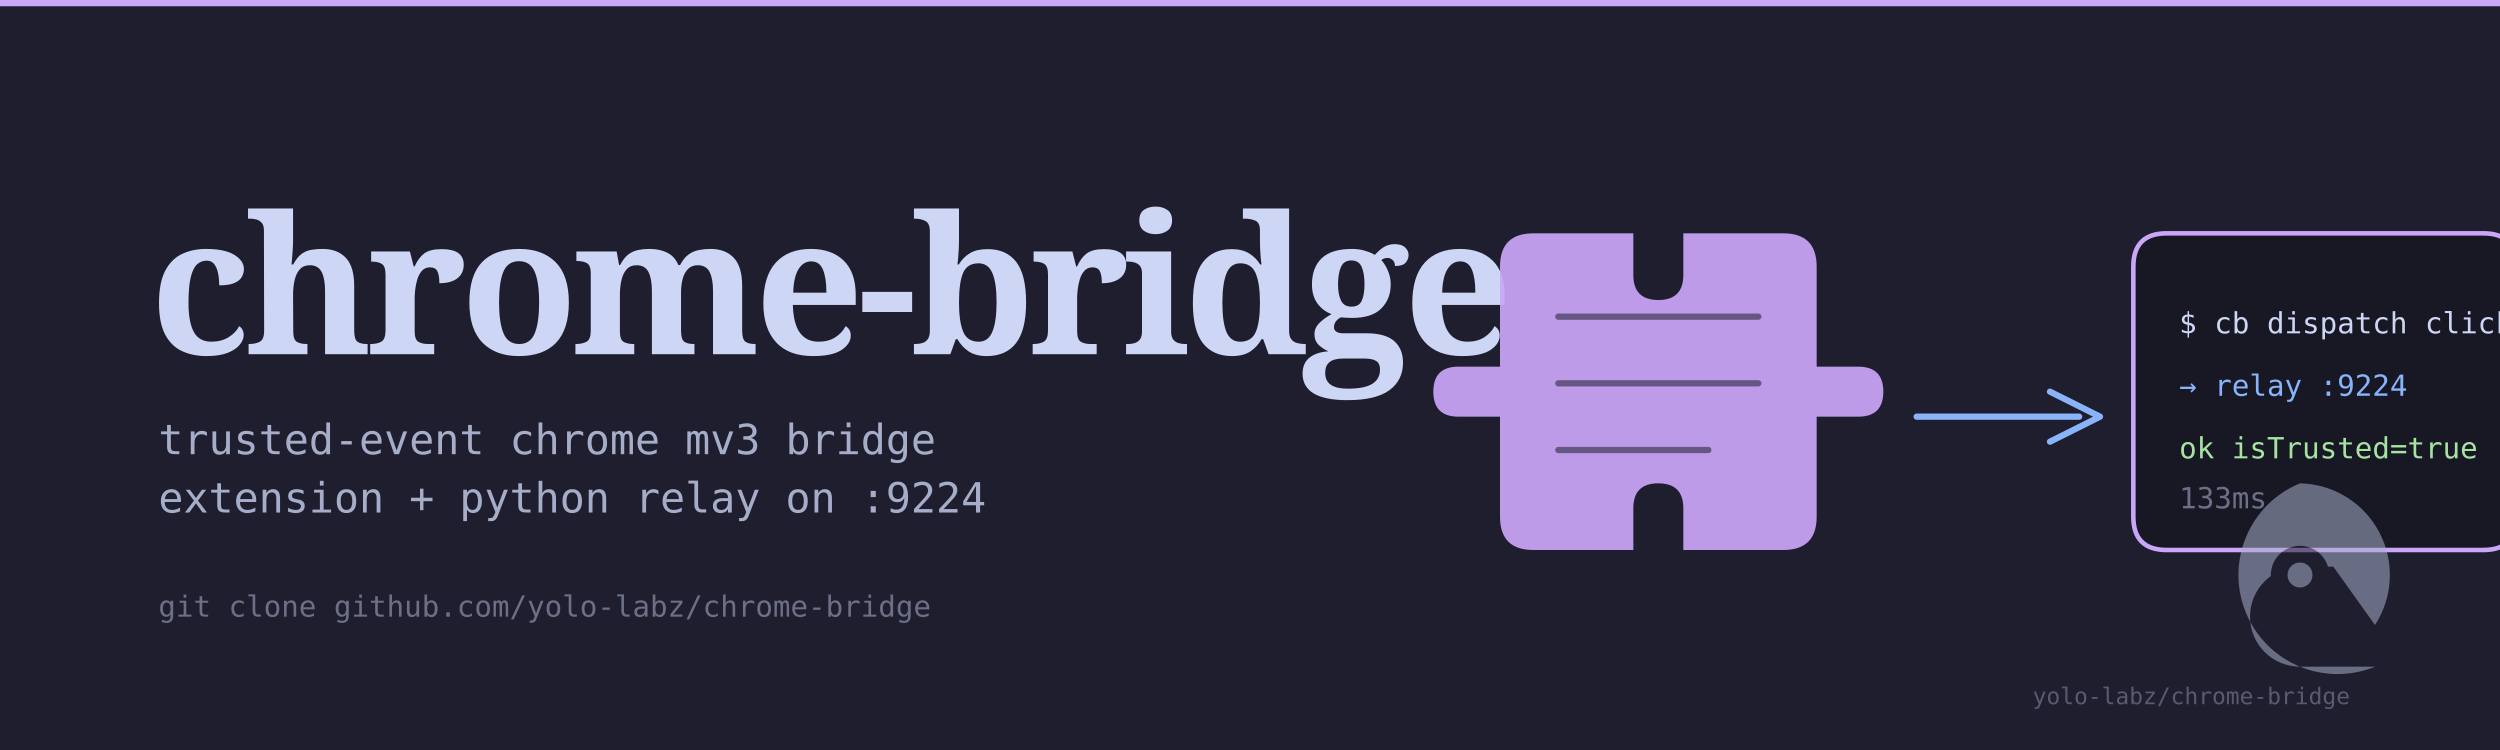
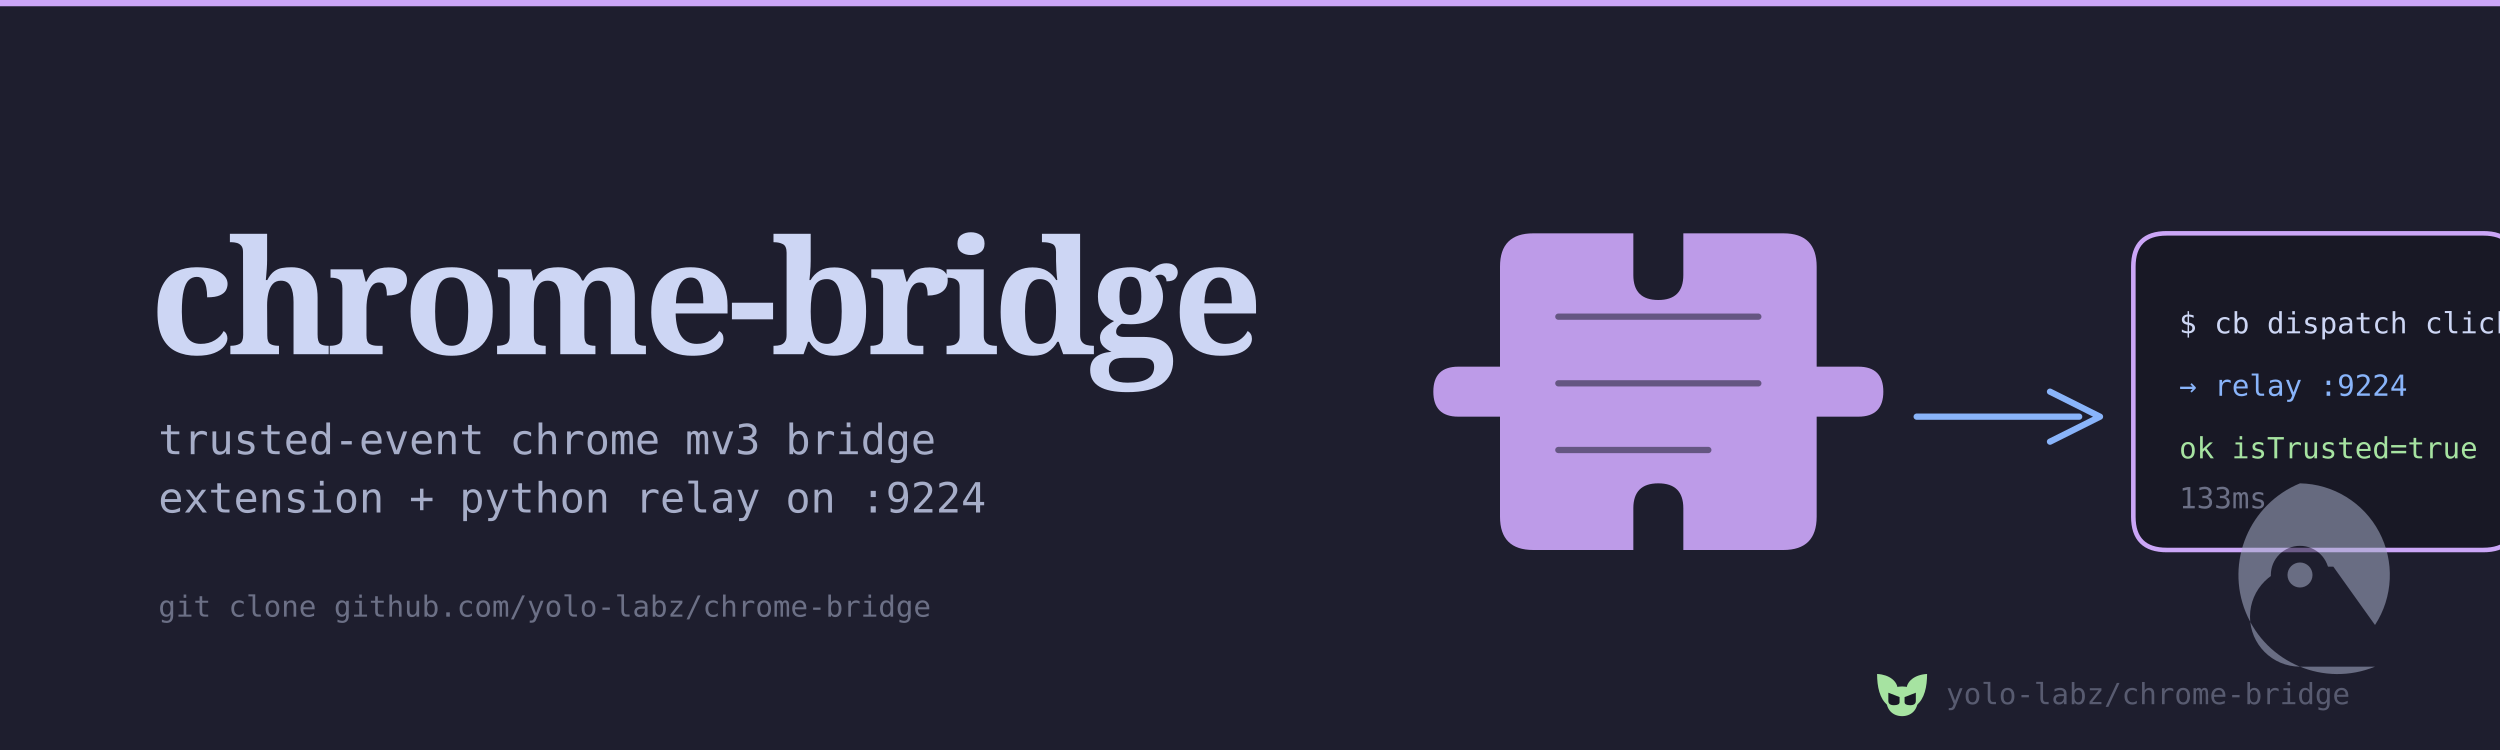
<svg xmlns="http://www.w3.org/2000/svg" viewBox="0 0 1200 360" role="img" aria-labelledby="cb-hero-title cb-hero-desc">
  <rect width="1200" height="360" fill="#1e1e2e" />
  <rect x="0" y="0" width="1200" height="3" fill="#cba6f7" />
  <g font-family="ui-serif,Georgia,'Iowan Old Style','Apple Garamond',serif" fill="#cdd6f4">
-     <text x="72" y="170" font-size="92" font-weight="700" letter-spacing="-3">chrome-bridge</text>
+     <text x="72" y="170" font-size="76" font-weight="700" letter-spacing="-3">chrome-bridge</text>
  </g>
  <g font-family="ui-monospace,'JetBrains Mono','Fira Code',Menlo,monospace" fill="#a6adc8">
    <text x="76" y="218" font-size="20">trusted-event chrome mv3 bridge</text>
    <text x="76" y="246" font-size="20">extension + python relay on :9224</text>
  </g>
  <g font-family="ui-monospace,'JetBrains Mono','Fira Code',Menlo,monospace" fill="#6c7086">
    <text x="76" y="296" font-size="14">git clone github.com/yolo-labz/chrome-bridge</text>
  </g>
  <g transform="translate(720,96)" fill="none" stroke-linecap="round" stroke-linejoin="round">
    <g transform="translate(0,16)">
      <path d="M0,40 V16 Q0,0 16,0 H64 V20 Q64,32 76,32 Q88,32 88,20 V0 H136 Q152,0 152,16 V64 H172 Q184,64 184,76 Q184,88 172,88 H152 V136 Q152,152 136,152 H88 V132 Q88,120 76,120 Q64,120 64,132 V152 H16 Q0,152 0,136 V88 H-20 Q-32,88 -32,76 Q-32,64 -20,64 H0 Z" fill="#cba6f7" opacity="0.92" />
      <path d="M28,40 H124 M28,72 H124 M28,104 H100" stroke="#1e1e2e" stroke-width="3" opacity="0.55" />
    </g>
    <g transform="translate(200,80)">
      <line x1="0" y1="24" x2="78" y2="24" stroke="#89b4fa" stroke-width="3" />
      <path d="M64,12 L88,24 L64,36" fill="none" stroke="#89b4fa" stroke-width="3" />
    </g>
    <g transform="translate(304,16)">
      <path d="M0,16 Q0,0 16,0 H168 Q184,0 184,16 V136 Q184,152 168,152 H16 Q0,152 0,136 Z" fill="#181825" stroke="#cba6f7" stroke-width="2.2" />
      <g font-family="ui-monospace,'JetBrains Mono','Fira Code',Menlo,monospace" font-size="14" fill="#cdd6f4">
        <text x="22" y="48">$ cb dispatch click</text>
        <text x="22" y="78" fill="#89b4fa">→ relay :9224</text>
        <text x="22" y="108" fill="#a6e3a1">ok isTrusted=true</text>
        <text x="22" y="132" fill="#6c7086">133ms</text>
      </g>
    </g>
  </g>
  <g transform="translate(1060,232)" fill="#a6adc8" opacity="0.55">
    <path d="M44,0 A44,44 0 0,1 80,68 L60,40 H44 A24,24 0 1,0 44,88 L80,88 A44,44 0 0,1 44,0 Z" />
    <circle cx="44" cy="44" r="14" fill="#1e1e2e" />
    <circle cx="44" cy="44" r="6" fill="#a6adc8" />
  </g>
  <g font-family="ui-monospace,'JetBrains Mono','Fira Code',Menlo,monospace" fill="#585b70">
-     <text x="1128" y="338" font-size="11" text-anchor="end">yolo-labz/chrome-bridge</text>
+     <text x="1128" y="338" font-size="14" text-anchor="end">yolo-labz/chrome-bridge</text>
+   </g>
+   <g transform="translate(901 322) scale(1.5)">
+     <g fill="#a6e3a1" stroke="#a6e3a1" stroke-width="0" shape-rendering="geometricPrecision">
+       <path d="M0 1 C4 1.2 6.6 3.4 6.6 6 L3.4 11 C0.8 9 0 5 0 1 Z" />
+       <path d="M16 1 C12 1.2 9.4 3.4 9.4 6 L12.6 11 C15.2 9 16 5 16 1 Z" />
+       <path d="M3 9.5 C3 6.6 5 5 8 5 C11 5 13 6.6 13 9.5 C13 12.4 11 14.5 8 14.5 C5 14.5 3 12.4 3 9.5 Z" />
+     </g>
+     <path d="M3.6 7 L7.2 8.4 L7.2 10 Q7.2 11 5.4 11 Q3.6 11 3.6 9.6 Z" fill="#181825" />
+     <path d="M12.4 7 L8.8 8.4 L8.8 10 Q8.8 11 10.6 11 Q12.4 11 12.4 9.6 Z" fill="#181825" />
  </g>
</svg>
